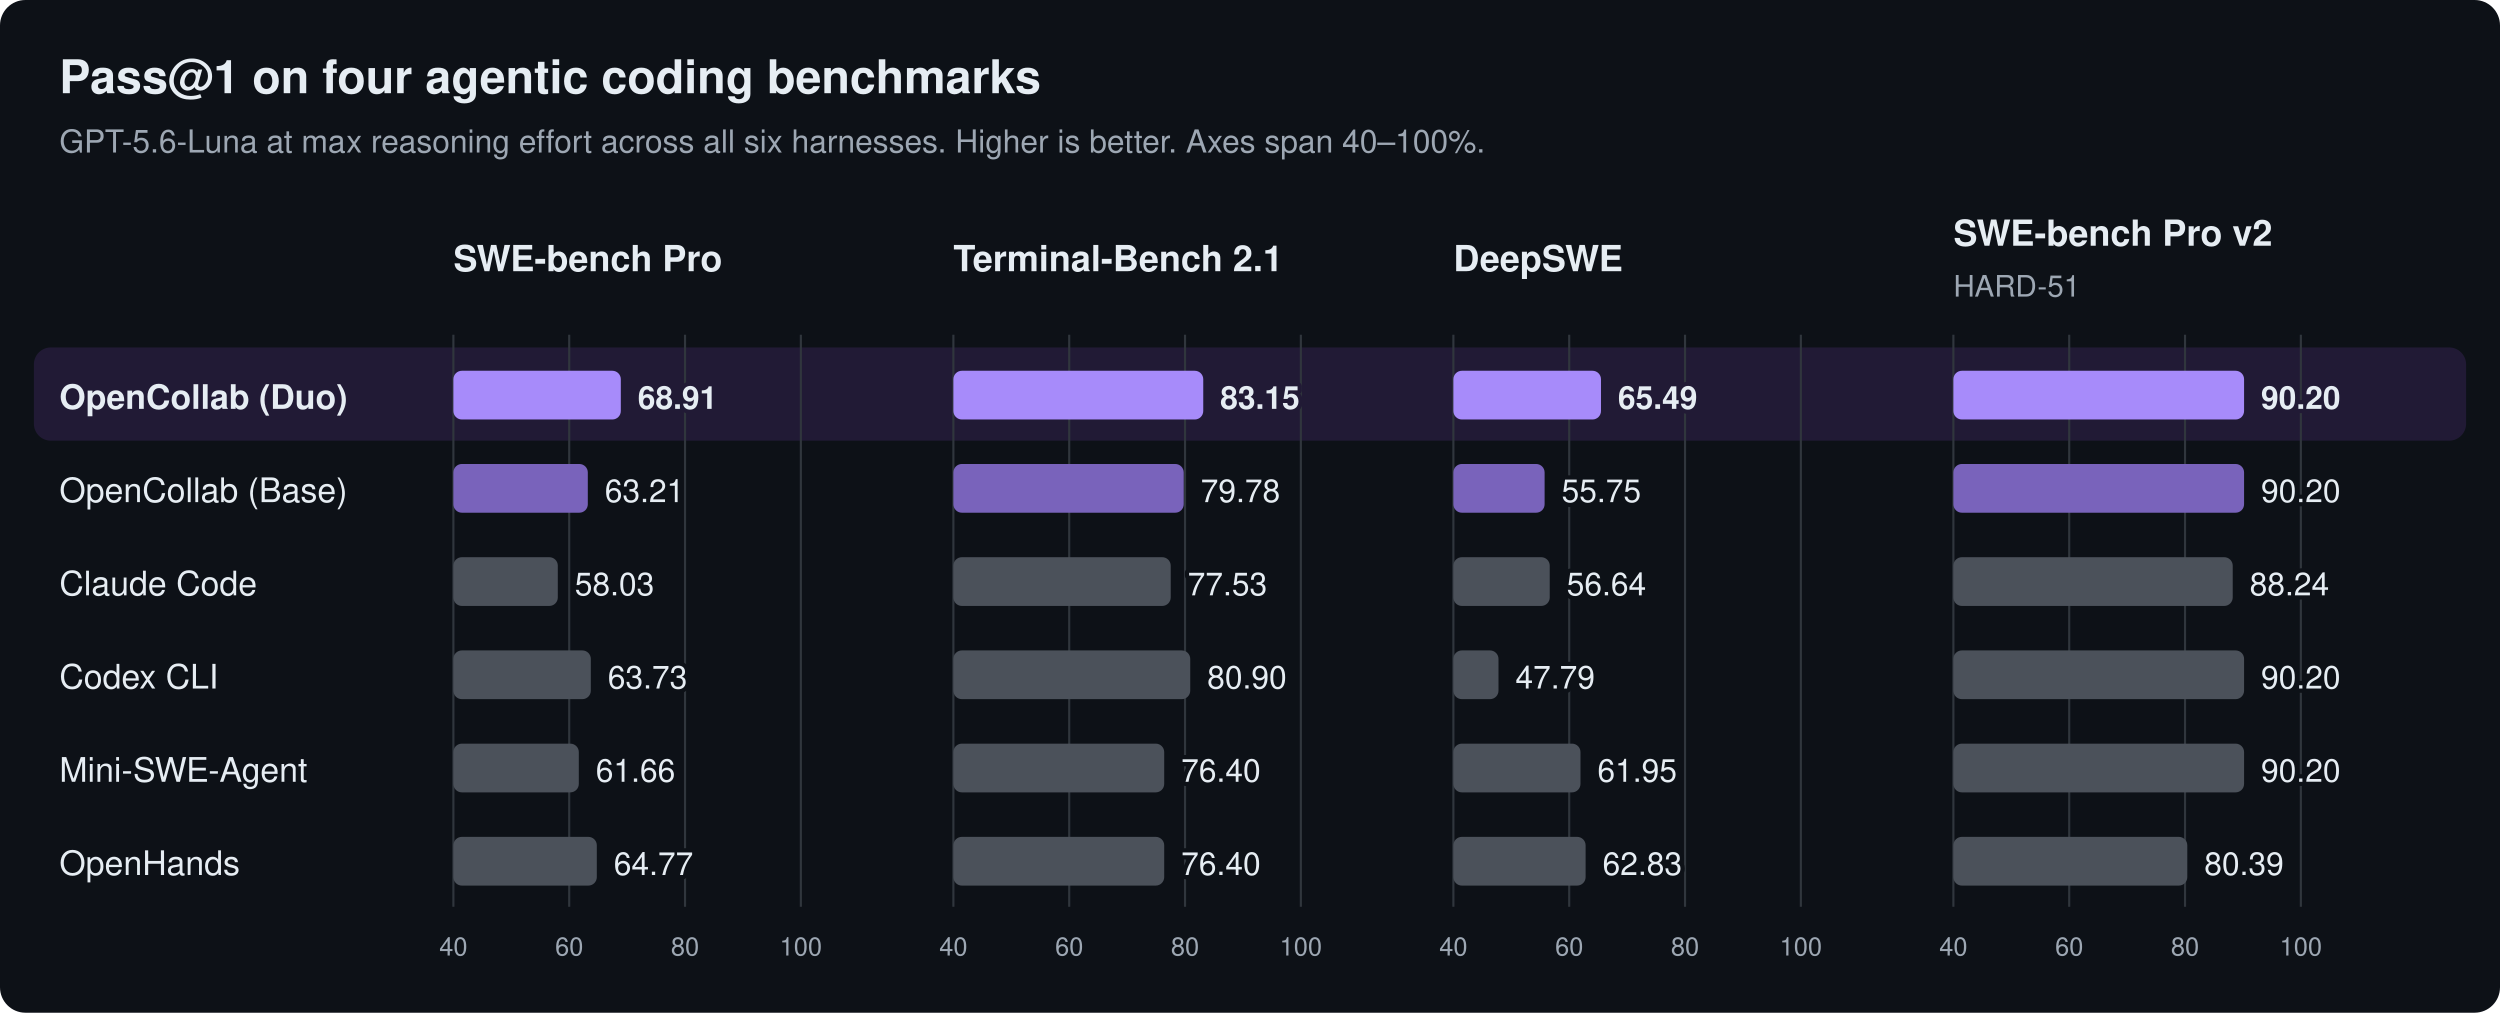
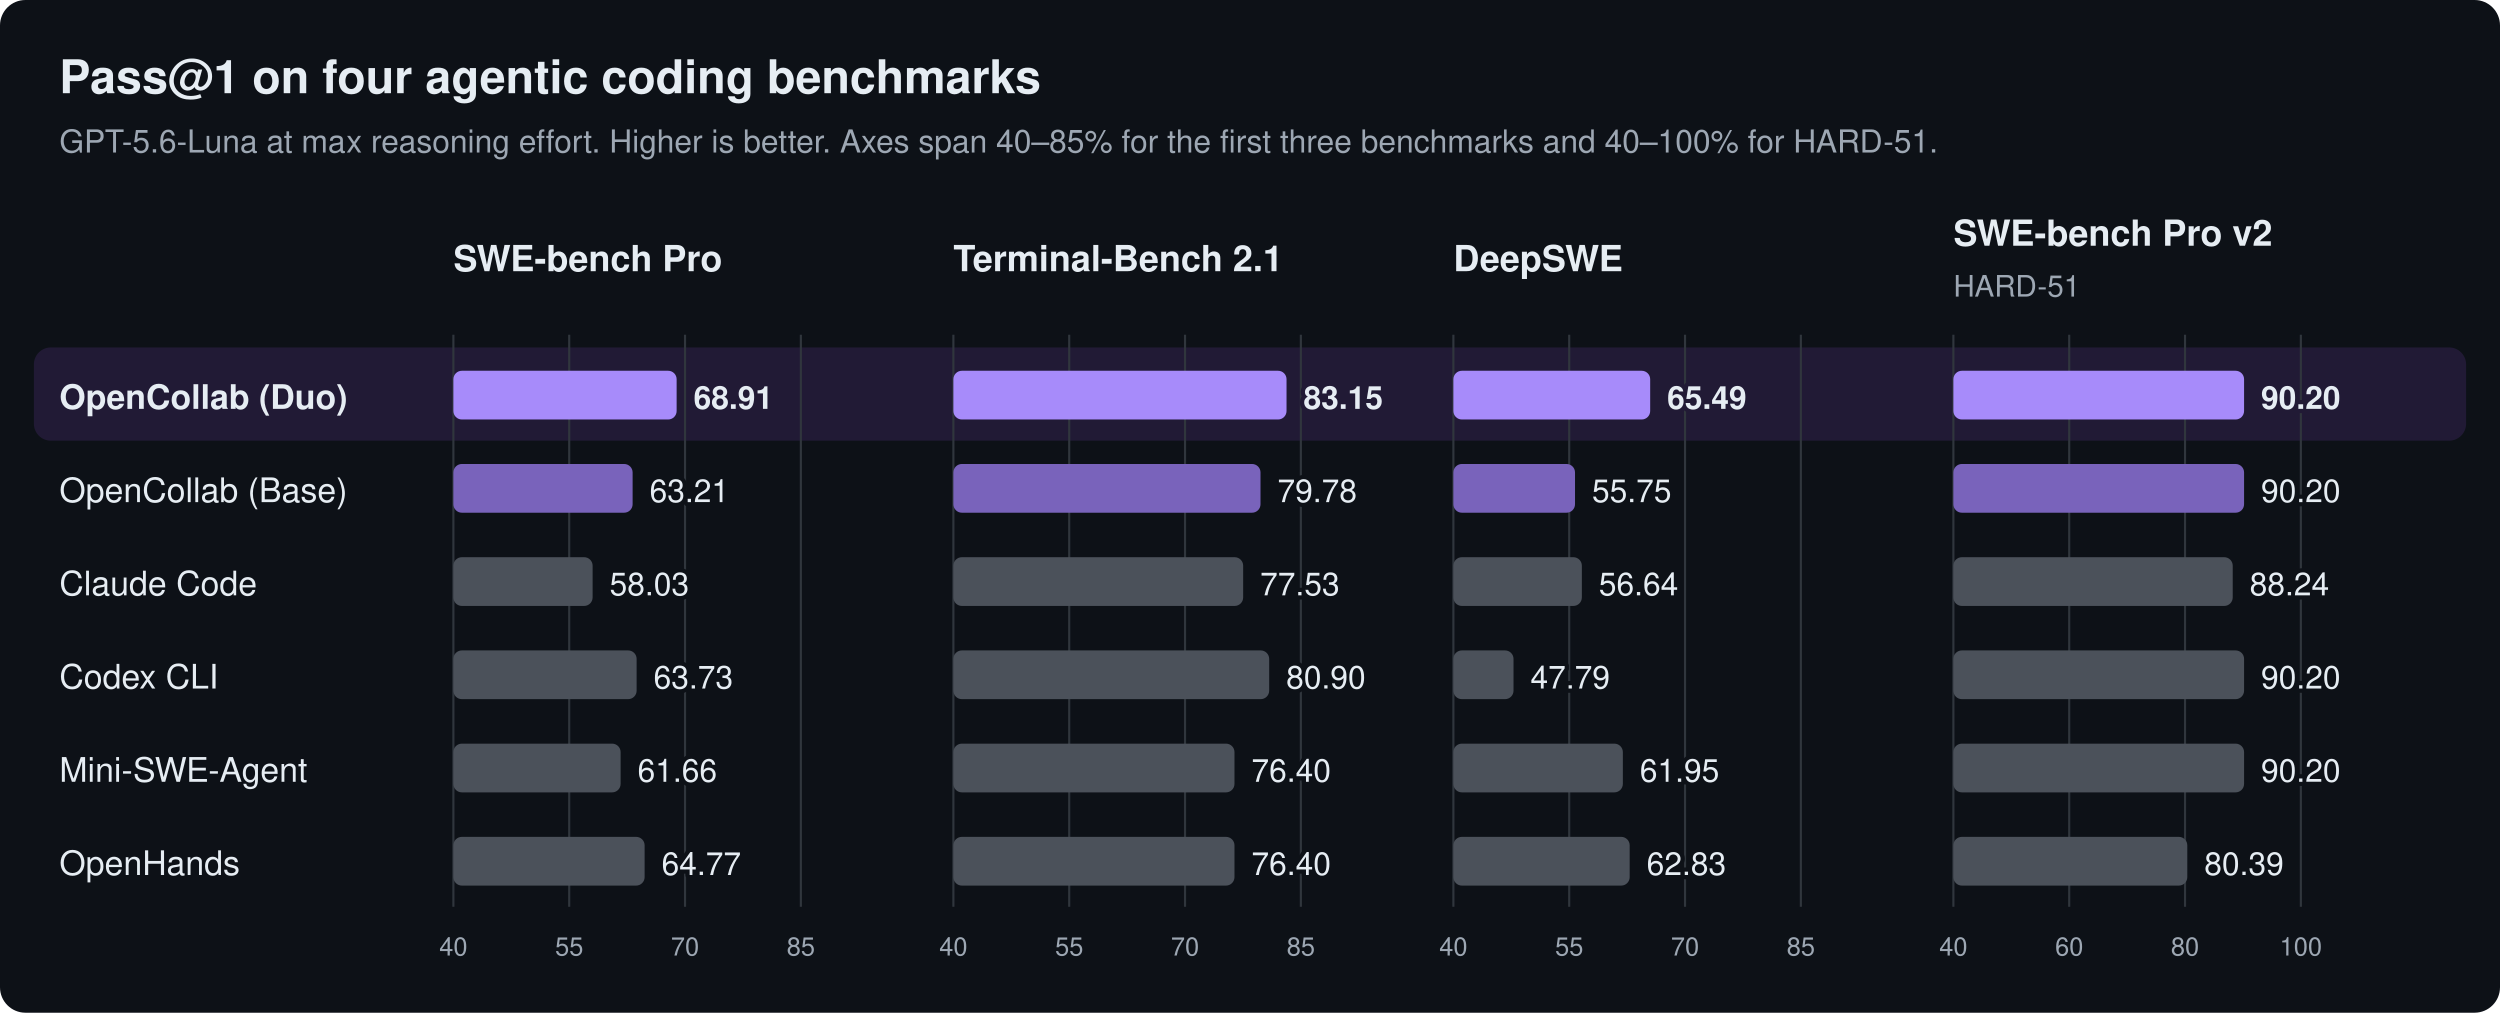
<svg xmlns="http://www.w3.org/2000/svg" width="1180" height="478" viewBox="0 0 1180 478" role="img" aria-labelledby="title description">
  <rect width="1180" height="478" rx="12" fill="#0d1117" />
  <g font-family="-apple-system, BlinkMacSystemFont, Segoe UI, Helvetica, Arial, Liberation Sans, sans-serif" fill="#e6edf3" style="font-variant-numeric:tabular-nums">
    <text x="28" y="44" font-size="22" font-weight="600">Pass@1 on four agentic coding benchmarks</text>
-     <text x="28" y="72" font-size="15" fill="#9da7b3">GPT-5.6-Luna at max reasoning effort across all six harnesses. Higher is better. Axes span 40–100%.</text>
+     <text x="28" y="72" font-size="15" fill="#9da7b3">GPT-5.6-Luna at max reasoning effort. Higher is better. Axes span 40–85% for the first three benchmarks and 40–100% for HARD-51.</text>
    <rect x="16" y="164" width="1148" height="44" rx="8" fill="#211a35" />
    <text x="28" y="193" font-size="16" font-weight="600">OpenCollab (Duo)</text>
    <text x="28" y="237" font-size="16" font-weight="400">OpenCollab (Base)</text>
    <text x="28" y="281" font-size="16" font-weight="400">Claude Code</text>
    <text x="28" y="325" font-size="16" font-weight="400">Codex CLI</text>
    <text x="28" y="369" font-size="16" font-weight="400">Mini-SWE-Agent</text>
    <text x="28" y="413" font-size="16" font-weight="400">OpenHands</text>
    <text x="214" y="128" font-size="17" font-weight="600">SWE-bench Pro</text>
    <path d="M214 158V428" stroke="#30363d" stroke-width="1" />
    <text x="214" y="451" font-size="12" text-anchor="middle" fill="#9da7b3">40</text>
    <path d="M268.667 158V428" stroke="#30363d" stroke-width="1" />
-     <text x="268.667" y="451" font-size="12" text-anchor="middle" fill="#9da7b3">60</text>
+     <text x="268.667" y="451" font-size="12" text-anchor="middle" fill="#9da7b3">55</text>
    <path d="M323.333 158V428" stroke="#30363d" stroke-width="1" />
-     <text x="323.333" y="451" font-size="12" text-anchor="middle" fill="#9da7b3">80</text>
+     <text x="323.333" y="451" font-size="12" text-anchor="middle" fill="#9da7b3">70</text>
    <path d="M378 158V428" stroke="#30363d" stroke-width="1" />
-     <text x="378" y="451" font-size="12" text-anchor="middle" fill="#9da7b3">100</text>
-     <rect x="214" y="175" width="79.026" height="23" rx="4" fill="#a78bfa" data-dataset="pro" data-harness="duo" data-pass-rate="68.91191710" />
-     <text x="301.026" y="193" font-size="15" font-weight="600" stroke="#211a35" stroke-width="4" stroke-linejoin="round" paint-order="stroke">68.91</text>
-     <rect x="214" y="219" width="63.447" height="23" rx="4" fill="#7963bb" data-dataset="pro" data-harness="base" data-pass-rate="63.21243523" />
-     <text x="285.447" y="237" font-size="15" font-weight="400" stroke="#0d1117" stroke-width="4" stroke-linejoin="round" paint-order="stroke">63.21</text>
-     <rect x="214" y="263" width="49.285" height="23" rx="4" fill="#4b515a" data-dataset="pro" data-harness="claude" data-pass-rate="58.03108808" />
-     <text x="271.285" y="281" font-size="15" font-weight="400" stroke="#0d1117" stroke-width="4" stroke-linejoin="round" paint-order="stroke">58.03</text>
-     <rect x="214" y="307" width="64.864" height="23" rx="4" fill="#4b515a" data-dataset="pro" data-harness="codex" data-pass-rate="63.73056995" />
-     <text x="286.864" y="325" font-size="15" font-weight="400" stroke="#0d1117" stroke-width="4" stroke-linejoin="round" paint-order="stroke">63.73</text>
-     <rect x="214" y="351" width="59.199" height="23" rx="4" fill="#4b515a" data-dataset="pro" data-harness="mini" data-pass-rate="61.65803109" />
-     <text x="281.199" y="369" font-size="15" font-weight="400" stroke="#0d1117" stroke-width="4" stroke-linejoin="round" paint-order="stroke">61.66</text>
-     <rect x="214" y="395" width="67.696" height="23" rx="4" fill="#4b515a" data-dataset="pro" data-harness="openhands" data-pass-rate="64.76683938" />
-     <text x="289.696" y="413" font-size="15" font-weight="400" stroke="#0d1117" stroke-width="4" stroke-linejoin="round" paint-order="stroke">64.77</text>
+     <text x="378" y="451" font-size="12" text-anchor="middle" fill="#9da7b3">85</text>
+     <rect x="214" y="175" width="105.368" height="23" rx="4" fill="#a78bfa" data-dataset="pro" data-harness="duo" data-pass-rate="68.91191710" />
+     <text x="327.368" y="193" font-size="15" font-weight="600" stroke="#211a35" stroke-width="4" stroke-linejoin="round" paint-order="stroke">68.91</text>
+     <rect x="214" y="219" width="84.596" height="23" rx="4" fill="#7963bb" data-dataset="pro" data-harness="base" data-pass-rate="63.21243523" />
+     <text x="306.596" y="237" font-size="15" font-weight="400" stroke="#0d1117" stroke-width="4" stroke-linejoin="round" paint-order="stroke">63.21</text>
+     <rect x="214" y="263" width="65.713" height="23" rx="4" fill="#4b515a" data-dataset="pro" data-harness="claude" data-pass-rate="58.03108808" />
+     <text x="287.713" y="281" font-size="15" font-weight="400" stroke="#0d1117" stroke-width="4" stroke-linejoin="round" paint-order="stroke">58.03</text>
+     <rect x="214" y="307" width="86.485" height="23" rx="4" fill="#4b515a" data-dataset="pro" data-harness="codex" data-pass-rate="63.73056995" />
+     <text x="308.485" y="325" font-size="15" font-weight="400" stroke="#0d1117" stroke-width="4" stroke-linejoin="round" paint-order="stroke">63.73</text>
+     <rect x="214" y="351" width="78.931" height="23" rx="4" fill="#4b515a" data-dataset="pro" data-harness="mini" data-pass-rate="61.65803109" />
+     <text x="300.931" y="369" font-size="15" font-weight="400" stroke="#0d1117" stroke-width="4" stroke-linejoin="round" paint-order="stroke">61.66</text>
+     <rect x="214" y="395" width="90.261" height="23" rx="4" fill="#4b515a" data-dataset="pro" data-harness="openhands" data-pass-rate="64.76683938" />
+     <text x="312.261" y="413" font-size="15" font-weight="400" stroke="#0d1117" stroke-width="4" stroke-linejoin="round" paint-order="stroke">64.77</text>
    <text x="450" y="128" font-size="17" font-weight="600">Terminal-Bench 2.1</text>
    <path d="M450 158V428" stroke="#30363d" stroke-width="1" />
    <text x="450" y="451" font-size="12" text-anchor="middle" fill="#9da7b3">40</text>
    <path d="M504.667 158V428" stroke="#30363d" stroke-width="1" />
-     <text x="504.667" y="451" font-size="12" text-anchor="middle" fill="#9da7b3">60</text>
+     <text x="504.667" y="451" font-size="12" text-anchor="middle" fill="#9da7b3">55</text>
    <path d="M559.333 158V428" stroke="#30363d" stroke-width="1" />
-     <text x="559.333" y="451" font-size="12" text-anchor="middle" fill="#9da7b3">80</text>
+     <text x="559.333" y="451" font-size="12" text-anchor="middle" fill="#9da7b3">70</text>
    <path d="M614 158V428" stroke="#30363d" stroke-width="1" />
-     <text x="614" y="451" font-size="12" text-anchor="middle" fill="#9da7b3">100</text>
-     <rect x="450" y="175" width="117.933" height="23" rx="4" fill="#a78bfa" data-dataset="terminal" data-harness="duo" data-pass-rate="83.14606742" />
-     <text x="575.933" y="193" font-size="15" font-weight="600" stroke="#211a35" stroke-width="4" stroke-linejoin="round" paint-order="stroke">83.15</text>
-     <rect x="450" y="219" width="108.719" height="23" rx="4" fill="#7963bb" data-dataset="terminal" data-harness="base" data-pass-rate="79.77528090" />
-     <text x="566.719" y="237" font-size="15" font-weight="400" stroke="#0d1117" stroke-width="4" stroke-linejoin="round" paint-order="stroke">79.78</text>
-     <rect x="450" y="263" width="102.577" height="23" rx="4" fill="#4b515a" data-dataset="terminal" data-harness="claude" data-pass-rate="77.52808989" />
-     <text x="560.577" y="281" font-size="15" font-weight="400" stroke="#0d1117" stroke-width="4" stroke-linejoin="round" paint-order="stroke">77.53</text>
-     <rect x="450" y="307" width="111.790" height="23" rx="4" fill="#4b515a" data-dataset="terminal" data-harness="codex" data-pass-rate="80.89887640" />
-     <text x="569.79" y="325" font-size="15" font-weight="400" stroke="#0d1117" stroke-width="4" stroke-linejoin="round" paint-order="stroke">80.90</text>
-     <rect x="450" y="351" width="99.506" height="23" rx="4" fill="#4b515a" data-dataset="terminal" data-harness="mini" data-pass-rate="76.40449438" />
-     <text x="557.506" y="369" font-size="15" font-weight="400" stroke="#0d1117" stroke-width="4" stroke-linejoin="round" paint-order="stroke">76.40</text>
-     <rect x="450" y="395" width="99.506" height="23" rx="4" fill="#4b515a" data-dataset="terminal" data-harness="openhands" data-pass-rate="76.40449438" />
-     <text x="557.506" y="413" font-size="15" font-weight="400" stroke="#0d1117" stroke-width="4" stroke-linejoin="round" paint-order="stroke">76.40</text>
+     <text x="614" y="451" font-size="12" text-anchor="middle" fill="#9da7b3">85</text>
+     <rect x="450" y="175" width="157.243" height="23" rx="4" fill="#a78bfa" data-dataset="terminal" data-harness="duo" data-pass-rate="83.14606742" />
+     <text x="615.243" y="193" font-size="15" font-weight="600" stroke="#211a35" stroke-width="4" stroke-linejoin="round" paint-order="stroke">83.15</text>
+     <rect x="450" y="219" width="144.959" height="23" rx="4" fill="#7963bb" data-dataset="terminal" data-harness="base" data-pass-rate="79.77528090" />
+     <text x="602.959" y="237" font-size="15" font-weight="400" stroke="#0d1117" stroke-width="4" stroke-linejoin="round" paint-order="stroke">79.78</text>
+     <rect x="450" y="263" width="136.769" height="23" rx="4" fill="#4b515a" data-dataset="terminal" data-harness="claude" data-pass-rate="77.52808989" />
+     <text x="594.769" y="281" font-size="15" font-weight="400" stroke="#0d1117" stroke-width="4" stroke-linejoin="round" paint-order="stroke">77.53</text>
+     <rect x="450" y="307" width="149.054" height="23" rx="4" fill="#4b515a" data-dataset="terminal" data-harness="codex" data-pass-rate="80.89887640" />
+     <text x="607.054" y="325" font-size="15" font-weight="400" stroke="#0d1117" stroke-width="4" stroke-linejoin="round" paint-order="stroke">80.90</text>
+     <rect x="450" y="351" width="132.674" height="23" rx="4" fill="#4b515a" data-dataset="terminal" data-harness="mini" data-pass-rate="76.40449438" />
+     <text x="590.674" y="369" font-size="15" font-weight="400" stroke="#0d1117" stroke-width="4" stroke-linejoin="round" paint-order="stroke">76.40</text>
+     <rect x="450" y="395" width="132.674" height="23" rx="4" fill="#4b515a" data-dataset="terminal" data-harness="openhands" data-pass-rate="76.40449438" />
+     <text x="590.674" y="413" font-size="15" font-weight="400" stroke="#0d1117" stroke-width="4" stroke-linejoin="round" paint-order="stroke">76.40</text>
    <text x="686" y="128" font-size="17" font-weight="600">DeepSWE</text>
    <path d="M686 158V428" stroke="#30363d" stroke-width="1" />
    <text x="686" y="451" font-size="12" text-anchor="middle" fill="#9da7b3">40</text>
    <path d="M740.667 158V428" stroke="#30363d" stroke-width="1" />
-     <text x="740.667" y="451" font-size="12" text-anchor="middle" fill="#9da7b3">60</text>
+     <text x="740.667" y="451" font-size="12" text-anchor="middle" fill="#9da7b3">55</text>
    <path d="M795.333 158V428" stroke="#30363d" stroke-width="1" />
-     <text x="795.333" y="451" font-size="12" text-anchor="middle" fill="#9da7b3">80</text>
+     <text x="795.333" y="451" font-size="12" text-anchor="middle" fill="#9da7b3">70</text>
    <path d="M850 158V428" stroke="#30363d" stroke-width="1" />
-     <text x="850" y="451" font-size="12" text-anchor="middle" fill="#9da7b3">100</text>
-     <rect x="686" y="175" width="69.664" height="23" rx="4" fill="#a78bfa" data-dataset="deep" data-harness="duo" data-pass-rate="65.48672566" />
-     <text x="763.664" y="193" font-size="15" font-weight="600" stroke="#211a35" stroke-width="4" stroke-linejoin="round" paint-order="stroke">65.49</text>
-     <rect x="686" y="219" width="43.056" height="23" rx="4" fill="#7963bb" data-dataset="deep" data-harness="base" data-pass-rate="55.75221239" />
-     <text x="737.056" y="237" font-size="15" font-weight="400" stroke="#0d1117" stroke-width="4" stroke-linejoin="round" paint-order="stroke">55.75</text>
-     <rect x="686" y="263" width="45.475" height="23" rx="4" fill="#4b515a" data-dataset="deep" data-harness="claude" data-pass-rate="56.63716814" />
-     <text x="739.475" y="281" font-size="15" font-weight="400" stroke="#0d1117" stroke-width="4" stroke-linejoin="round" paint-order="stroke">56.64</text>
-     <rect x="686" y="307" width="21.286" height="23" rx="4" fill="#4b515a" data-dataset="deep" data-harness="codex" data-pass-rate="47.78761062" />
-     <text x="715.286" y="325" font-size="15" font-weight="400" stroke="#0d1117" stroke-width="4" stroke-linejoin="round" paint-order="stroke">47.79</text>
-     <rect x="686" y="351" width="59.988" height="23" rx="4" fill="#4b515a" data-dataset="deep" data-harness="mini" data-pass-rate="61.94690265" />
-     <text x="753.988" y="369" font-size="15" font-weight="400" stroke="#0d1117" stroke-width="4" stroke-linejoin="round" paint-order="stroke">61.95</text>
-     <rect x="686" y="395" width="62.407" height="23" rx="4" fill="#4b515a" data-dataset="deep" data-harness="openhands" data-pass-rate="62.83185841" />
-     <text x="756.407" y="413" font-size="15" font-weight="400" stroke="#0d1117" stroke-width="4" stroke-linejoin="round" paint-order="stroke">62.83</text>
+     <text x="850" y="451" font-size="12" text-anchor="middle" fill="#9da7b3">85</text>
+     <rect x="686" y="175" width="92.885" height="23" rx="4" fill="#a78bfa" data-dataset="deep" data-harness="duo" data-pass-rate="65.48672566" />
+     <text x="786.885" y="193" font-size="15" font-weight="600" stroke="#211a35" stroke-width="4" stroke-linejoin="round" paint-order="stroke">65.49</text>
+     <rect x="686" y="219" width="57.408" height="23" rx="4" fill="#7963bb" data-dataset="deep" data-harness="base" data-pass-rate="55.75221239" />
+     <text x="751.408" y="237" font-size="15" font-weight="400" stroke="#0d1117" stroke-width="4" stroke-linejoin="round" paint-order="stroke">55.75</text>
+     <rect x="686" y="263" width="60.633" height="23" rx="4" fill="#4b515a" data-dataset="deep" data-harness="claude" data-pass-rate="56.63716814" />
+     <text x="754.633" y="281" font-size="15" font-weight="400" stroke="#0d1117" stroke-width="4" stroke-linejoin="round" paint-order="stroke">56.64</text>
+     <rect x="686" y="307" width="28.382" height="23" rx="4" fill="#4b515a" data-dataset="deep" data-harness="codex" data-pass-rate="47.78761062" />
+     <text x="722.382" y="325" font-size="15" font-weight="400" stroke="#0d1117" stroke-width="4" stroke-linejoin="round" paint-order="stroke">47.79</text>
+     <rect x="686" y="351" width="79.984" height="23" rx="4" fill="#4b515a" data-dataset="deep" data-harness="mini" data-pass-rate="61.94690265" />
+     <text x="773.984" y="369" font-size="15" font-weight="400" stroke="#0d1117" stroke-width="4" stroke-linejoin="round" paint-order="stroke">61.95</text>
+     <rect x="686" y="395" width="83.209" height="23" rx="4" fill="#4b515a" data-dataset="deep" data-harness="openhands" data-pass-rate="62.83185841" />
+     <text x="777.209" y="413" font-size="15" font-weight="400" stroke="#0d1117" stroke-width="4" stroke-linejoin="round" paint-order="stroke">62.83</text>
    <text x="922" y="116" font-size="17" font-weight="600">SWE-bench Pro v2</text>
    <text x="922" y="140" font-size="14" fill="#9da7b3">HARD-51</text>
    <path d="M922 158V428" stroke="#30363d" stroke-width="1" />
    <text x="922" y="451" font-size="12" text-anchor="middle" fill="#9da7b3">40</text>
    <path d="M976.667 158V428" stroke="#30363d" stroke-width="1" />
    <text x="976.667" y="451" font-size="12" text-anchor="middle" fill="#9da7b3">60</text>
    <path d="M1031.33 158V428" stroke="#30363d" stroke-width="1" />
    <text x="1031.33" y="451" font-size="12" text-anchor="middle" fill="#9da7b3">80</text>
    <path d="M1086 158V428" stroke="#30363d" stroke-width="1" />
    <text x="1086" y="451" font-size="12" text-anchor="middle" fill="#9da7b3">100</text>
    <rect x="922" y="175" width="137.203" height="23" rx="4" fill="#a78bfa" data-dataset="hard" data-harness="duo" data-pass-rate="90.19607843" />
    <text x="1067.2" y="193" font-size="15" font-weight="600" stroke="#211a35" stroke-width="4" stroke-linejoin="round" paint-order="stroke">90.20</text>
    <rect x="922" y="219" width="137.203" height="23" rx="4" fill="#7963bb" data-dataset="hard" data-harness="base" data-pass-rate="90.19607843" />
    <text x="1067.2" y="237" font-size="15" font-weight="400" stroke="#0d1117" stroke-width="4" stroke-linejoin="round" paint-order="stroke">90.20</text>
    <rect x="922" y="263" width="131.843" height="23" rx="4" fill="#4b515a" data-dataset="hard" data-harness="claude" data-pass-rate="88.23529412" />
    <text x="1061.84" y="281" font-size="15" font-weight="400" stroke="#0d1117" stroke-width="4" stroke-linejoin="round" paint-order="stroke">88.24</text>
    <rect x="922" y="307" width="137.203" height="23" rx="4" fill="#4b515a" data-dataset="hard" data-harness="codex" data-pass-rate="90.19607843" />
    <text x="1067.2" y="325" font-size="15" font-weight="400" stroke="#0d1117" stroke-width="4" stroke-linejoin="round" paint-order="stroke">90.20</text>
    <rect x="922" y="351" width="137.203" height="23" rx="4" fill="#4b515a" data-dataset="hard" data-harness="mini" data-pass-rate="90.19607843" />
    <text x="1067.2" y="369" font-size="15" font-weight="400" stroke="#0d1117" stroke-width="4" stroke-linejoin="round" paint-order="stroke">90.20</text>
    <rect x="922" y="395" width="110.405" height="23" rx="4" fill="#4b515a" data-dataset="hard" data-harness="openhands" data-pass-rate="80.39215686" />
    <text x="1040.41" y="413" font-size="15" font-weight="400" stroke="#0d1117" stroke-width="4" stroke-linejoin="round" paint-order="stroke">80.39</text>
  </g>
</svg>
